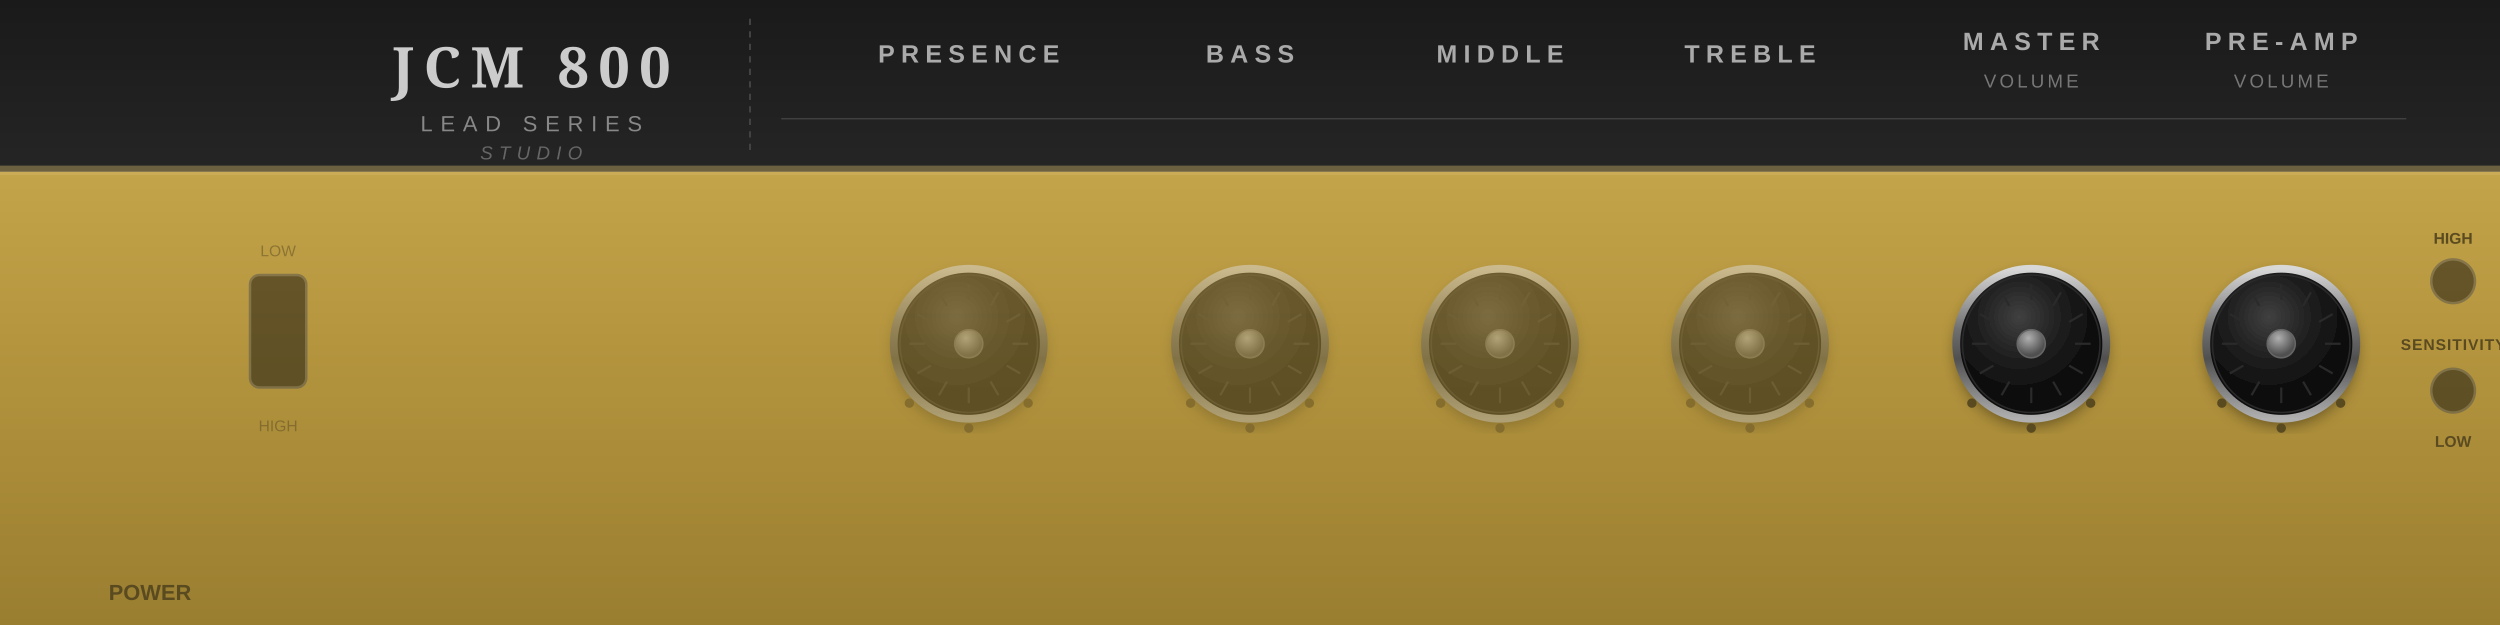
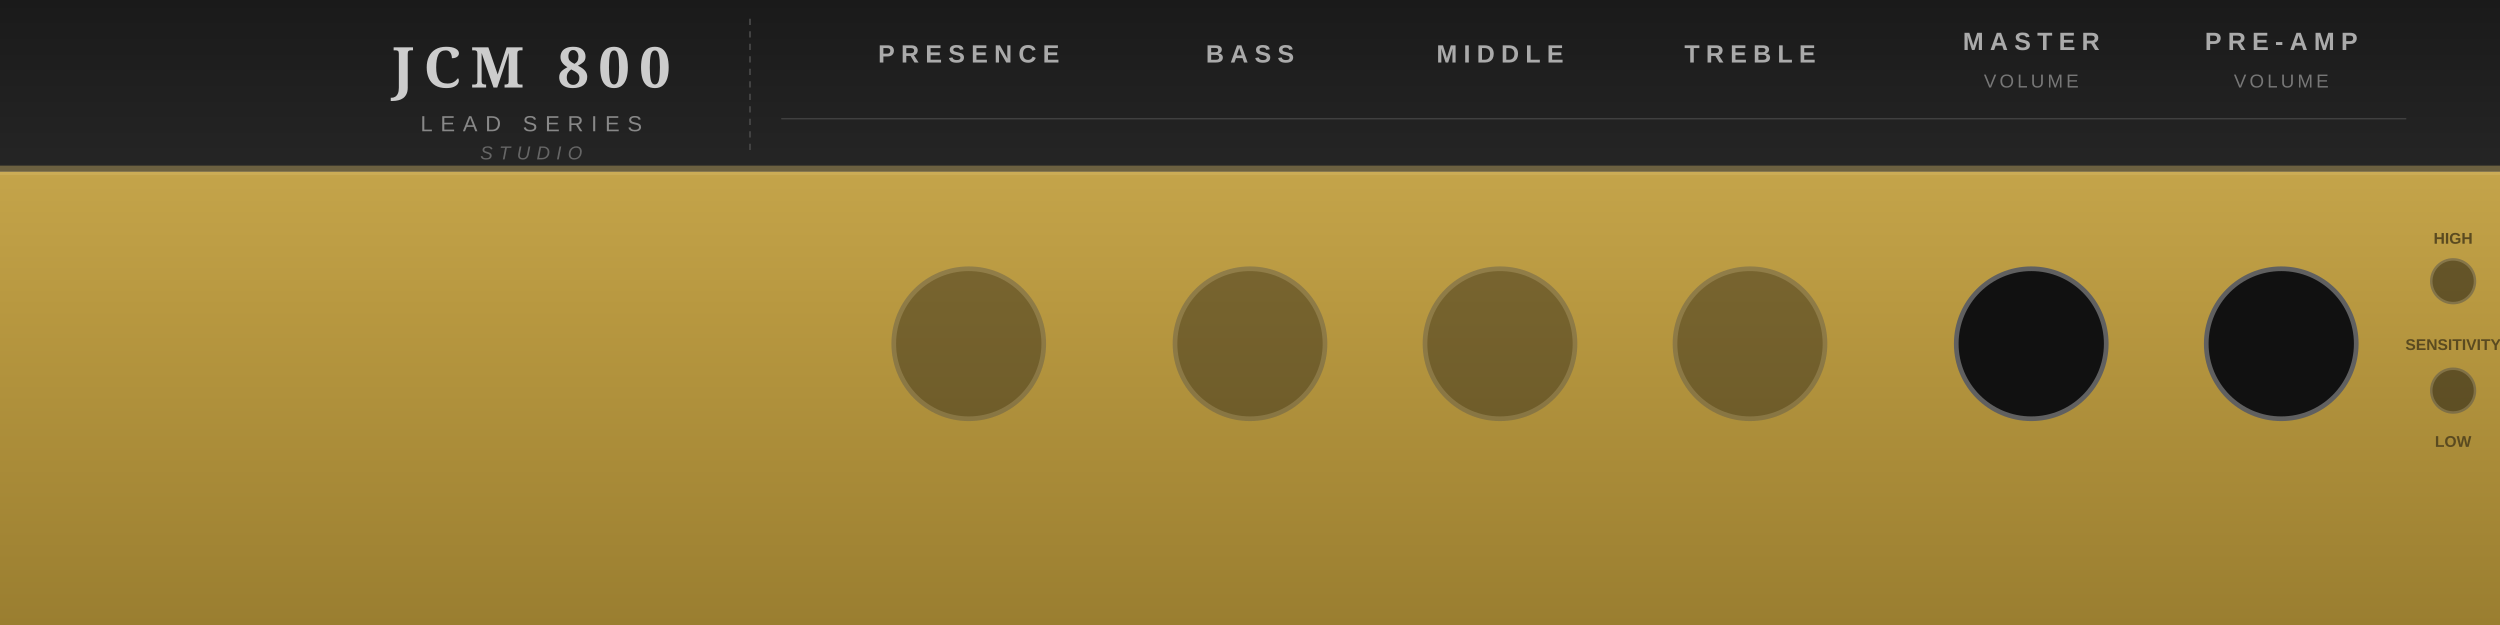
<svg xmlns="http://www.w3.org/2000/svg" viewBox="0 0 800 200" width="800" height="200">
  <defs>
    <linearGradient id="panel-dark" x1="0" y1="0" x2="0" y2="1">
      <stop offset="0%" stop-color="#1a1a1a" />
      <stop offset="100%" stop-color="#252525" />
    </linearGradient>
    <linearGradient id="panel-gold" x1="0" y1="0" x2="0" y2="1">
      <stop offset="0%" stop-color="#c4a44a" />
      <stop offset="30%" stop-color="#b89840" />
      <stop offset="100%" stop-color="#9a7e30" />
    </linearGradient>
-     <linearGradient id="chrome" x1="0" y1="0" x2="0" y2="1">
-       <stop offset="0%" stop-color="#d8d8d8" />
-       <stop offset="40%" stop-color="#707070" />
-       <stop offset="60%" stop-color="#505050" />
-       <stop offset="100%" stop-color="#b0b0b0" />
-     </linearGradient>
-     <radialGradient id="knob-body" cx="42%" cy="32%" r="58%">
-       <stop offset="0%" stop-color="#404040" />
-       <stop offset="50%" stop-color="#1e1e1e" />
-       <stop offset="100%" stop-color="#080808" />
-     </radialGradient>
-     <radialGradient id="hub" cx="40%" cy="30%" r="60%">
-       <stop offset="0%" stop-color="#b0b0b0" />
-       <stop offset="100%" stop-color="#505050" />
-     </radialGradient>
-     <filter id="ks">
-       <feDropShadow dx="0" dy="2" stdDeviation="2.5" flood-color="#000" flood-opacity="0.45" />
-     </filter>
-     <g id="knob">
-       <circle r="24" fill="url(#knob-body)" filter="url(#ks)" />
-       <circle r="24" fill="none" stroke="url(#chrome)" stroke-width="2.5" />
-       <circle r="22" fill="none" stroke="#2a2a2a" stroke-width="0.5" />
-       <line y1="-19" y2="-14" stroke="#2a2a2a" stroke-width="0.7" transform="rotate(0)" />
-       <line y1="-19" y2="-14" stroke="#2a2a2a" stroke-width="0.7" transform="rotate(30)" />
-       <line y1="-19" y2="-14" stroke="#2a2a2a" stroke-width="0.7" transform="rotate(60)" />
-       <line y1="-19" y2="-14" stroke="#2a2a2a" stroke-width="0.7" transform="rotate(90)" />
-       <line y1="-19" y2="-14" stroke="#2a2a2a" stroke-width="0.7" transform="rotate(120)" />
-       <line y1="-19" y2="-14" stroke="#2a2a2a" stroke-width="0.7" transform="rotate(150)" />
-       <line y1="-19" y2="-14" stroke="#2a2a2a" stroke-width="0.7" transform="rotate(180)" />
-       <line y1="-19" y2="-14" stroke="#2a2a2a" stroke-width="0.7" transform="rotate(210)" />
-       <line y1="-19" y2="-14" stroke="#2a2a2a" stroke-width="0.7" transform="rotate(240)" />
-       <line y1="-19" y2="-14" stroke="#2a2a2a" stroke-width="0.7" transform="rotate(270)" />
-       <line y1="-19" y2="-14" stroke="#2a2a2a" stroke-width="0.7" transform="rotate(300)" />
-       <line y1="-19" y2="-14" stroke="#2a2a2a" stroke-width="0.7" transform="rotate(330)" />
-       <circle r="4.5" fill="url(#hub)" />
-       <circle r="4.5" fill="none" stroke="#666" stroke-width="0.5" />
-     </g>
-     <g id="dots">
-       <circle cx="-19" cy="19" r="1.5" fill="#5a4a20" />
-       <circle cx="0" cy="27" r="1.5" fill="#5a4a20" />
-       <circle cx="19" cy="19" r="1.5" fill="#5a4a20" />
-     </g>
  </defs>
  <rect x="0" y="0" width="800" height="55" fill="url(#panel-dark)" />
  <rect x="0" y="55" width="800" height="145" fill="url(#panel-gold)" />
  <rect x="0" y="53" width="800" height="3" fill="#d4b868" opacity="0.4" />
-   <text x="48" y="192" font-family="Arial,sans-serif" font-size="7" fill="#5a4a20" font-weight="700" text-anchor="middle">POWER</text>
-   <rect x="80" y="88" width="18" height="36" rx="3" fill="#0e0e0e" stroke="#505050" stroke-width="0.8" opacity="0.5" />
-   <text x="89" y="82" font-family="Arial,sans-serif" font-size="5" fill="#5a4a20" text-anchor="middle" opacity="0.5">LOW</text>
-   <text x="89" y="138" font-family="Arial,sans-serif" font-size="5" fill="#5a4a20" text-anchor="middle" opacity="0.5">HIGH</text>
  <text x="170" y="28" font-family="Georgia,serif" font-size="18" font-weight="900" fill="#ccc" letter-spacing="3" text-anchor="middle">JCM 800</text>
  <text x="170" y="42" font-family="Arial,sans-serif" font-size="7" fill="#888" letter-spacing="2.5" text-anchor="middle">LEAD SERIES</text>
  <text x="170" y="51" font-family="Arial,sans-serif" font-size="6" fill="#666" letter-spacing="2" font-style="italic" text-anchor="middle">STUDIO</text>
  <line x1="240" y1="6" x2="240" y2="48" stroke="#444" stroke-width="0.6" stroke-dasharray="2,2" />
  <text x="310" y="20" font-family="Arial,sans-serif" font-size="8" font-weight="700" fill="#aaa" letter-spacing="2" text-anchor="middle">PRESENCE</text>
  <text x="400" y="20" font-family="Arial,sans-serif" font-size="8" font-weight="700" fill="#aaa" letter-spacing="2" text-anchor="middle">BASS</text>
  <text x="480" y="20" font-family="Arial,sans-serif" font-size="8" font-weight="700" fill="#aaa" letter-spacing="2" text-anchor="middle">MIDDLE</text>
  <text x="560" y="20" font-family="Arial,sans-serif" font-size="8" font-weight="700" fill="#aaa" letter-spacing="2" text-anchor="middle">TREBLE</text>
  <text x="650" y="16" font-family="Arial,sans-serif" font-size="8" font-weight="700" fill="#aaa" letter-spacing="2" text-anchor="middle">MASTER</text>
  <text x="650" y="28" font-family="Arial,sans-serif" font-size="6" fill="#777" letter-spacing="1" text-anchor="middle">VOLUME</text>
  <text x="730" y="16" font-family="Arial,sans-serif" font-size="8" font-weight="700" fill="#aaa" letter-spacing="2" text-anchor="middle">PRE-AMP</text>
  <text x="730" y="28" font-family="Arial,sans-serif" font-size="6" fill="#777" letter-spacing="1" text-anchor="middle">VOLUME</text>
  <line x1="250" y1="38" x2="770" y2="38" stroke="#444" stroke-width="0.4" />
-   <g transform="translate(310,110)" opacity="0.5">
-     <use href="#knob" />
-     <use href="#dots" />
-   </g>
-   <g transform="translate(400,110)" opacity="0.5">
-     <use href="#knob" />
-     <use href="#dots" />
-   </g>
-   <g transform="translate(480,110)" opacity="0.5">
-     <use href="#knob" />
-     <use href="#dots" />
-   </g>
-   <g transform="translate(560,110)" opacity="0.5">
-     <use href="#knob" />
-     <use href="#dots" />
-   </g>
-   <g transform="translate(650,110)">
-     <use href="#knob" id="ctrl-volume" />
-     <use href="#dots" />
-   </g>
-   <g transform="translate(730,110)">
-     <use href="#knob" id="ctrl-gain" />
-     <use href="#dots" />
-   </g>
+   <circle cx="310" cy="110" r="24" fill="#111" stroke="#505050" stroke-width="1.5" opacity="0.4" />
+   <circle cx="400" cy="110" r="24" fill="#111" stroke="#505050" stroke-width="1.5" opacity="0.4" />
+   <circle cx="480" cy="110" r="24" fill="#111" stroke="#505050" stroke-width="1.5" opacity="0.4" />
+   <circle cx="560" cy="110" r="24" fill="#111" stroke="#505050" stroke-width="1.5" opacity="0.4" />
+   <circle cx="650" cy="110" r="24" fill="#111" stroke="#606060" stroke-width="1.5" />
+   <circle cx="730" cy="110" r="24" fill="#111" stroke="#606060" stroke-width="1.5" />
  <text x="785" y="78" font-family="Arial,sans-serif" font-size="5" fill="#5a4a20" font-weight="700" text-anchor="middle">HIGH</text>
  <circle cx="785" cy="90" r="7" fill="#0e0e0e" stroke="#505050" stroke-width="0.8" opacity="0.5" />
-   <text x="785" y="112" font-family="Arial,sans-serif" font-size="5" fill="#5a4a20" font-weight="700" letter-spacing="0.3" text-anchor="middle">SENSITIVITY</text>
+   <text x="785" y="112" font-family="Arial,sans-serif" font-size="5" fill="#5a4a20" font-weight="700" text-anchor="middle">SENSITIVITY</text>
  <circle cx="785" cy="125" r="7" fill="#0e0e0e" stroke="#505050" stroke-width="0.8" opacity="0.5" />
  <text x="785" y="143" font-family="Arial,sans-serif" font-size="5" fill="#5a4a20" font-weight="700" text-anchor="middle">LOW</text>
</svg>
